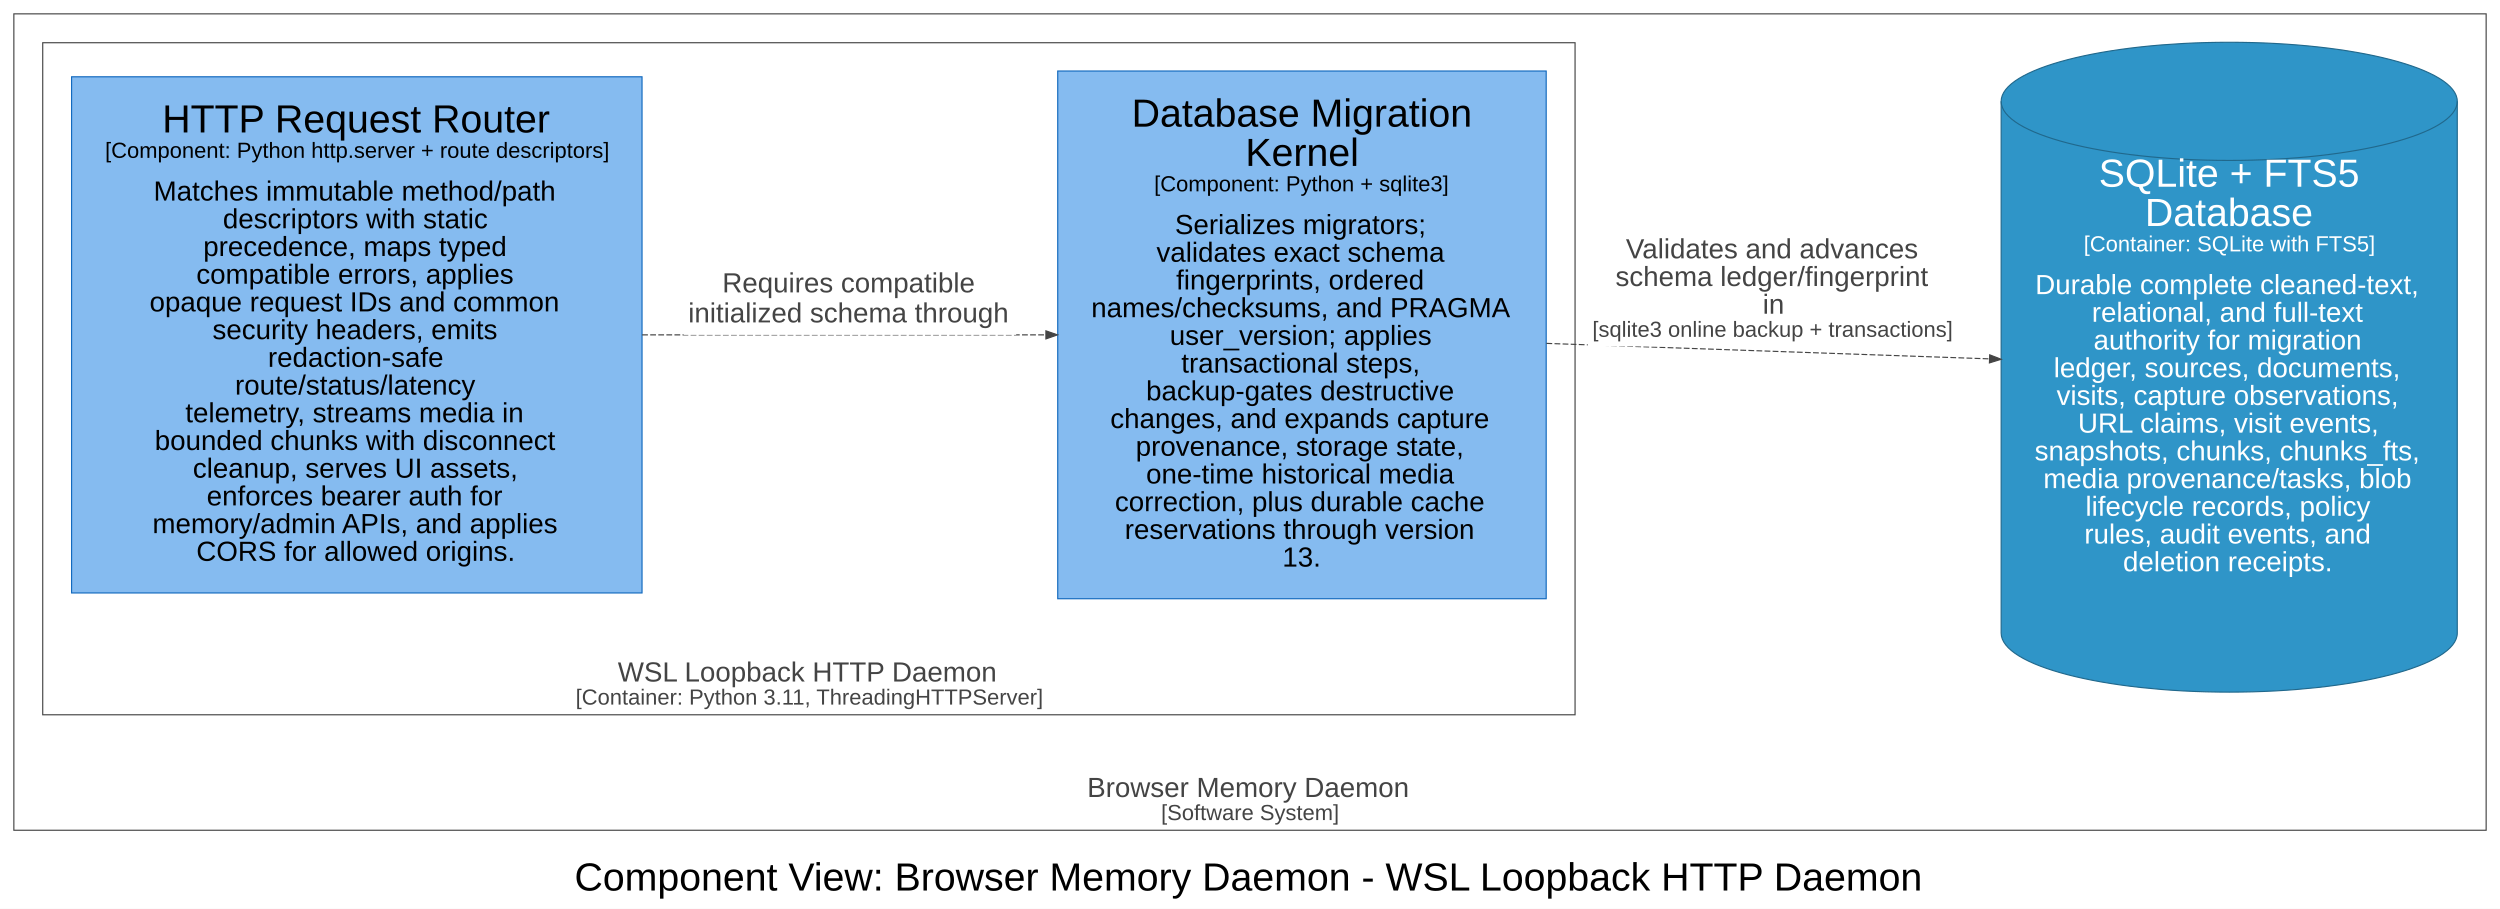
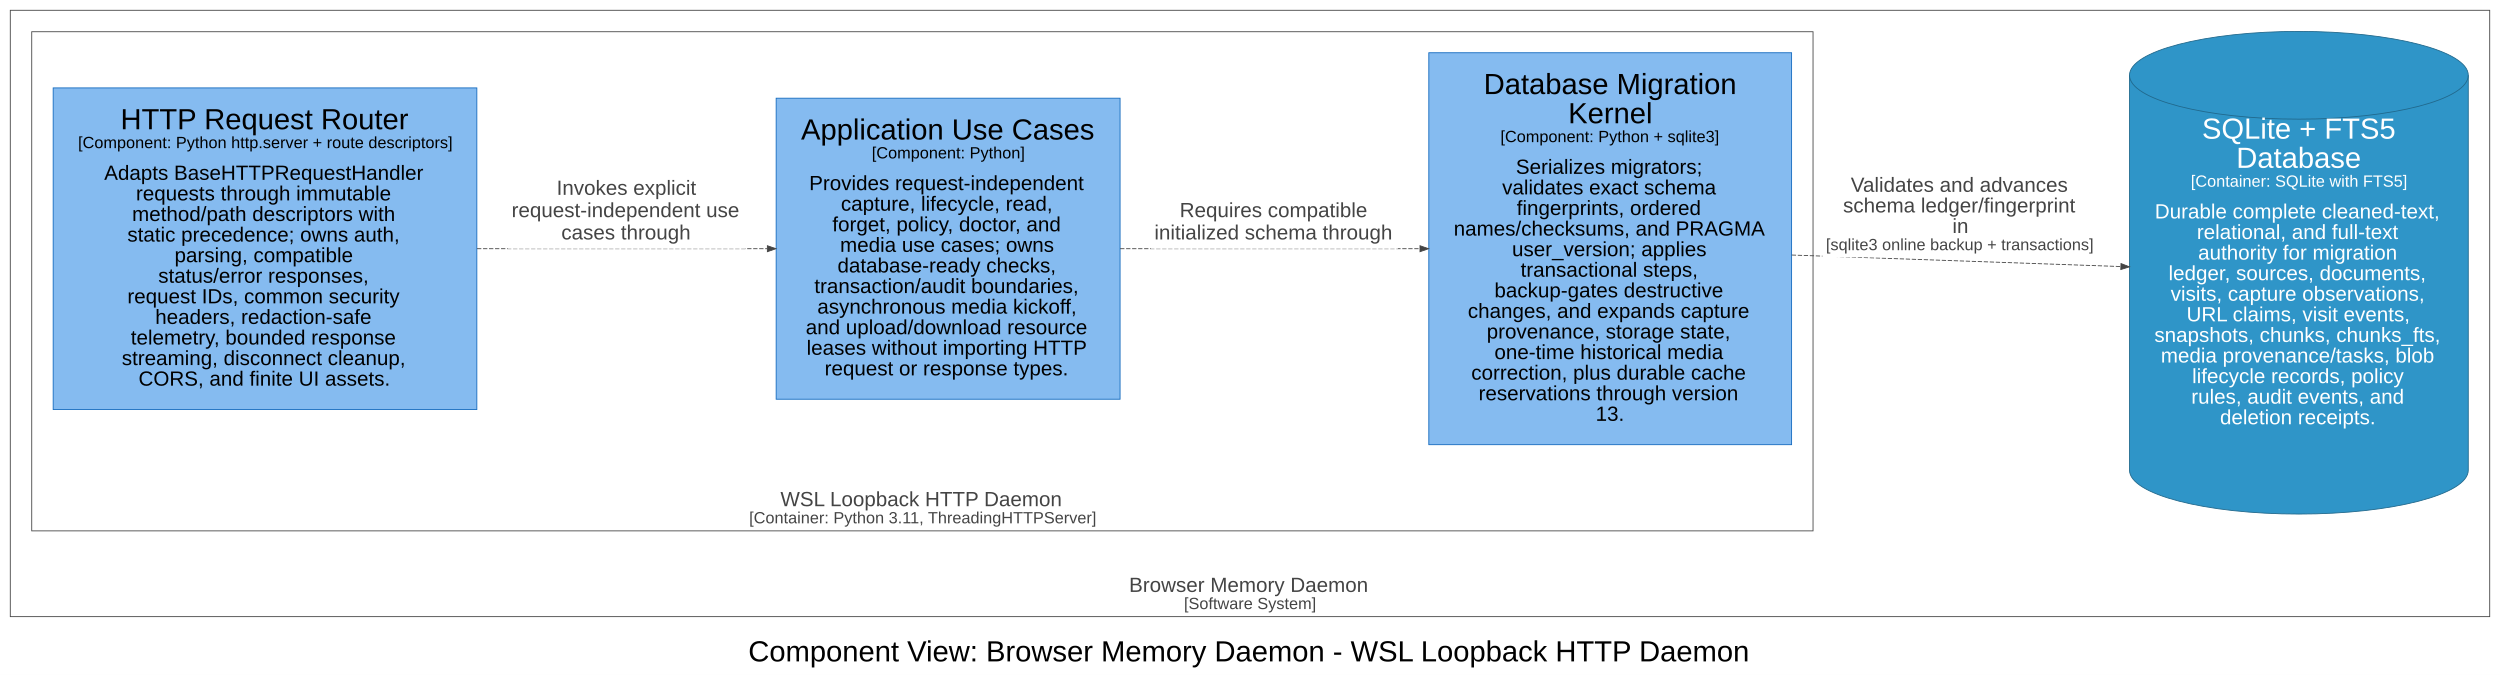
- <svg xmlns="http://www.w3.org/2000/svg" width="2165pt" height="787pt" viewBox="0.00 0.00 2165.00 787.00">
+ <svg xmlns="http://www.w3.org/2000/svg" width="2915pt" height="787pt" viewBox="0.00 0.00 2915.00 787.00">
  <g id="graph0" class="graph" transform="scale(1 1) rotate(0) translate(4 783)">
-     <polygon fill="white" stroke="transparent" points="-4,4 -4,-783 2161,-783 2161,4 -4,4" />
-     <text text-anchor="start" x="493.5" y="-11.8" font-family="Arial" font-size="34.00">Component View: Browser Memory Daemon - WSL Loopback HTTP Daemon</text>
+     <polygon fill="white" stroke="transparent" points="-4,4 -4,-783 2911,-783 2911,4 -4,4" />
+     <text text-anchor="start" x="868.5" y="-11.8" font-family="Arial" font-size="34.00">Component View: Browser Memory Daemon - WSL Loopback HTTP Daemon</text>
    <g id="clust1" class="cluster">
-       <polygon fill="none" stroke="#444444" points="8,-64 8,-771 2149,-771 2149,-64 8,-64" />
-       <text text-anchor="start" x="937.5" y="-92.8" font-family="Arial" font-size="24.00" fill="#444444">Browser Memory Daemon</text>
-       <text text-anchor="start" x="1001.5" y="-72.8" font-family="Arial" font-size="19.00" fill="#444444">[Software System]</text>
+       <polygon fill="none" stroke="#444444" points="8,-64 8,-771 2899,-771 2899,-64 8,-64" />
+       <text text-anchor="start" x="1312.5" y="-92.8" font-family="Arial" font-size="24.00" fill="#444444">Browser Memory Daemon</text>
+       <text text-anchor="start" x="1376.5" y="-72.8" font-family="Arial" font-size="19.00" fill="#444444">[Software System]</text>
    </g>
    <g id="clust2" class="cluster">
-       <polygon fill="none" stroke="#444444" points="33,-164 33,-746 1360,-746 1360,-164 33,-164" />
-       <text text-anchor="start" x="531" y="-192.8" font-family="Arial" font-size="24.00" fill="#444444">WSL Loopback HTTP Daemon</text>
-       <text text-anchor="start" x="494.5" y="-172.8" font-family="Arial" font-size="19.00" fill="#444444">[Container: Python 3.11, ThreadingHTTPServer]</text>
+       <polygon fill="none" stroke="#444444" points="33,-164 33,-746 2110,-746 2110,-164 33,-164" />
+       <text text-anchor="start" x="906" y="-192.8" font-family="Arial" font-size="24.00" fill="#444444">WSL Loopback HTTP Daemon</text>
+       <text text-anchor="start" x="869.5" y="-172.8" font-family="Arial" font-size="19.00" fill="#444444">[Container: Python 3.11, ThreadingHTTPServer]</text>
    </g>
    <g id="23" class="node">
-       <polygon fill="#85bbf0" stroke="#1168bd" points="552,-716.5 58,-716.5 58,-269.5 552,-269.5 552,-716.5" />
-       <text text-anchor="start" x="136.5" y="-668.3" font-family="Arial" font-size="34.00" fill="#000000">HTTP Request Router</text>
-       <text text-anchor="start" x="87" y="-646.3" font-family="Arial" font-size="19.00" fill="#000000">[Component: Python http.server + route descriptors]</text>
-       <text text-anchor="start" x="129" y="-609.3" font-family="Arial" font-size="24.00" fill="#000000">Matches immutable method/path</text>
-       <text text-anchor="start" x="189" y="-585.3" font-family="Arial" font-size="24.00" fill="#000000">descriptors with static</text>
-       <text text-anchor="start" x="172" y="-561.3" font-family="Arial" font-size="24.00" fill="#000000">precedence, maps typed</text>
-       <text text-anchor="start" x="166" y="-537.3" font-family="Arial" font-size="24.00" fill="#000000">compatible errors, applies</text>
-       <text text-anchor="start" x="125.5" y="-513.3" font-family="Arial" font-size="24.00" fill="#000000">opaque request IDs and common</text>
-       <text text-anchor="start" x="180" y="-489.3" font-family="Arial" font-size="24.00" fill="#000000">security headers, emits</text>
-       <text text-anchor="start" x="228" y="-465.3" font-family="Arial" font-size="24.00" fill="#000000">redaction-safe</text>
-       <text text-anchor="start" x="199.5" y="-441.3" font-family="Arial" font-size="24.00" fill="#000000">route/status/latency</text>
-       <text text-anchor="start" x="156.5" y="-417.3" font-family="Arial" font-size="24.00" fill="#000000">telemetry, streams media in</text>
-       <text text-anchor="start" x="130" y="-393.3" font-family="Arial" font-size="24.00" fill="#000000">bounded chunks with disconnect</text>
-       <text text-anchor="start" x="163" y="-369.3" font-family="Arial" font-size="24.00" fill="#000000">cleanup, serves UI assets,</text>
-       <text text-anchor="start" x="175" y="-345.3" font-family="Arial" font-size="24.00" fill="#000000">enforces bearer auth for</text>
-       <text text-anchor="start" x="128" y="-321.3" font-family="Arial" font-size="24.00" fill="#000000">memory/admin APIs, and applies</text>
-       <text text-anchor="start" x="166" y="-297.3" font-family="Arial" font-size="24.00" fill="#000000">CORS for allowed origins.</text>
+       <polygon fill="#85bbf0" stroke="#1168bd" points="552,-680.5 58,-680.5 58,-305.5 552,-305.5 552,-680.5" />
+       <text text-anchor="start" x="136.5" y="-632.3" font-family="Arial" font-size="34.00" fill="#000000">HTTP Request Router</text>
+       <text text-anchor="start" x="87" y="-610.3" font-family="Arial" font-size="19.00" fill="#000000">[Component: Python http.server + route descriptors]</text>
+       <text text-anchor="start" x="117.5" y="-573.3" font-family="Arial" font-size="24.00" fill="#000000">Adapts BaseHTTPRequestHandler</text>
+       <text text-anchor="start" x="154.5" y="-549.3" font-family="Arial" font-size="24.00" fill="#000000">requests through immutable</text>
+       <text text-anchor="start" x="150" y="-525.3" font-family="Arial" font-size="24.00" fill="#000000">method/path descriptors with</text>
+       <text text-anchor="start" x="144.5" y="-501.3" font-family="Arial" font-size="24.00" fill="#000000">static precedence; owns auth,</text>
+       <text text-anchor="start" x="199.5" y="-477.3" font-family="Arial" font-size="24.00" fill="#000000">parsing, compatible</text>
+       <text text-anchor="start" x="180.5" y="-453.3" font-family="Arial" font-size="24.00" fill="#000000">status/error responses,</text>
+       <text text-anchor="start" x="144.5" y="-429.3" font-family="Arial" font-size="24.00" fill="#000000">request IDs, common security</text>
+       <text text-anchor="start" x="177" y="-405.3" font-family="Arial" font-size="24.00" fill="#000000">headers, redaction-safe</text>
+       <text text-anchor="start" x="148.5" y="-381.3" font-family="Arial" font-size="24.00" fill="#000000">telemetry, bounded response</text>
+       <text text-anchor="start" x="138" y="-357.3" font-family="Arial" font-size="24.00" fill="#000000">streaming, disconnect cleanup,</text>
+       <text text-anchor="start" x="157.5" y="-333.3" font-family="Arial" font-size="24.00" fill="#000000">CORS, and finite UI assets.</text>
    </g>
    <g id="24" class="node">
-       <polygon fill="#85bbf0" stroke="#1168bd" points="1335,-721.5 912,-721.5 912,-264.5 1335,-264.5 1335,-721.5" />
-       <text text-anchor="start" x="976" y="-673.3" font-family="Arial" font-size="34.00" fill="#000000">Database Migration</text>
-       <text text-anchor="start" x="1074.5" y="-639.3" font-family="Arial" font-size="34.00" fill="#000000">Kernel</text>
-       <text text-anchor="start" x="995.5" y="-617.3" font-family="Arial" font-size="19.00" fill="#000000">[Component: Python + sqlite3]</text>
-       <text text-anchor="start" x="1013.5" y="-580.3" font-family="Arial" font-size="24.00" fill="#000000">Serializes migrators;</text>
-       <text text-anchor="start" x="997.5" y="-556.3" font-family="Arial" font-size="24.00" fill="#000000">validates exact schema</text>
-       <text text-anchor="start" x="1014.5" y="-532.3" font-family="Arial" font-size="24.00" fill="#000000">fingerprints, ordered</text>
-       <text text-anchor="start" x="941" y="-508.3" font-family="Arial" font-size="24.00" fill="#000000">names/checksums, and PRAGMA</text>
-       <text text-anchor="start" x="1009" y="-484.3" font-family="Arial" font-size="24.00" fill="#000000">user_version; applies</text>
-       <text text-anchor="start" x="1019" y="-460.3" font-family="Arial" font-size="24.00" fill="#000000">transactional steps,</text>
-       <text text-anchor="start" x="988.5" y="-436.3" font-family="Arial" font-size="24.00" fill="#000000">backup-gates destructive</text>
-       <text text-anchor="start" x="957.5" y="-412.3" font-family="Arial" font-size="24.00" fill="#000000">changes, and expands capture</text>
-       <text text-anchor="start" x="979.5" y="-388.3" font-family="Arial" font-size="24.00" fill="#000000">provenance, storage state,</text>
-       <text text-anchor="start" x="988.5" y="-364.3" font-family="Arial" font-size="24.00" fill="#000000">one-time historical media</text>
-       <text text-anchor="start" x="961.5" y="-340.3" font-family="Arial" font-size="24.00" fill="#000000">correction, plus durable cache</text>
-       <text text-anchor="start" x="970" y="-316.3" font-family="Arial" font-size="24.00" fill="#000000">reservations through version</text>
-       <text text-anchor="start" x="1106.5" y="-292.3" font-family="Arial" font-size="24.00" fill="#000000">13.</text>
+       <polygon fill="#85bbf0" stroke="#1168bd" points="1302,-668.5 901,-668.5 901,-317.5 1302,-317.5 1302,-668.5" />
+       <text text-anchor="start" x="930" y="-620.3" font-family="Arial" font-size="34.00" fill="#000000">Application Use Cases</text>
+       <text text-anchor="start" x="1012.5" y="-598.3" font-family="Arial" font-size="19.00" fill="#000000">[Component: Python]</text>
+       <text text-anchor="start" x="939.5" y="-561.3" font-family="Arial" font-size="24.00" fill="#000000">Provides request-independent</text>
+       <text text-anchor="start" x="976.5" y="-537.3" font-family="Arial" font-size="24.00" fill="#000000">capture, lifecycle, read,</text>
+       <text text-anchor="start" x="966.5" y="-513.3" font-family="Arial" font-size="24.00" fill="#000000">forget, policy, doctor, and</text>
+       <text text-anchor="start" x="975.5" y="-489.3" font-family="Arial" font-size="24.00" fill="#000000">media use cases; owns</text>
+       <text text-anchor="start" x="972.5" y="-465.3" font-family="Arial" font-size="24.00" fill="#000000">database-ready checks,</text>
+       <text text-anchor="start" x="945.5" y="-441.3" font-family="Arial" font-size="24.00" fill="#000000">transaction/audit boundaries,</text>
+       <text text-anchor="start" x="949" y="-417.3" font-family="Arial" font-size="24.00" fill="#000000">asynchronous media kickoff,</text>
+       <text text-anchor="start" x="935.5" y="-393.3" font-family="Arial" font-size="24.00" fill="#000000">and upload/download resource</text>
+       <text text-anchor="start" x="936.5" y="-369.3" font-family="Arial" font-size="24.00" fill="#000000">leases without importing HTTP</text>
+       <text text-anchor="start" x="957.5" y="-345.3" font-family="Arial" font-size="24.00" fill="#000000">request or response types.</text>
    </g>
    <g id="114" class="edge">
-       <path fill="none" stroke="#444444" stroke-dasharray="5,2" d="M552.08,-493C663.3,-493 793.69,-493 901.71,-493" />
-       <polygon fill="#444444" stroke="#444444" points="901.76,-496.5 911.76,-493 901.76,-489.5 901.76,-496.5" />
-       <polygon fill="white" stroke="transparent" points="588,-493 588,-553 876,-553 876,-493 588,-493" />
-       <text text-anchor="start" x="621.5" y="-529.8" font-family="Arial" font-size="24.00" fill="#444444">Requires compatible</text>
-       <text text-anchor="start" x="592" y="-503.8" font-family="Arial" font-size="24.00" fill="#444444">initialized schema through</text>
+       <path fill="none" stroke="#444444" stroke-dasharray="5,2" d="M552.22,-493C660.59,-493 786.59,-493 890.45,-493" />
+       <polygon fill="#444444" stroke="#444444" points="890.75,-496.5 900.75,-493 890.75,-489.5 890.75,-496.5" />
+       <polygon fill="white" stroke="transparent" points="588,-493 588,-579 865,-579 865,-493 588,-493" />
+       <text text-anchor="start" x="645" y="-555.8" font-family="Arial" font-size="24.00" fill="#444444">Invokes explicit</text>
+       <text text-anchor="start" x="592.5" y="-529.8" font-family="Arial" font-size="24.00" fill="#444444">request-independent use</text>
+       <text text-anchor="start" x="650.5" y="-503.8" font-family="Arial" font-size="24.00" fill="#444444">cases through</text>
    </g>
-     <g id="47" class="node">
-       <path fill="#2f95c8" stroke="#20688c" d="M2124,-695.22C2124,-723.44 2035.48,-746.38 1926.5,-746.38 1817.52,-746.38 1729,-723.44 1729,-695.22 1729,-695.22 1729,-234.78 1729,-234.78 1729,-206.56 1817.52,-183.62 1926.5,-183.62 2035.48,-183.62 2124,-206.56 2124,-234.78 2124,-234.78 2124,-695.22 2124,-695.22" />
-       <path fill="none" stroke="#20688c" d="M2124,-695.22C2124,-666.99 2035.48,-644.06 1926.5,-644.06 1817.52,-644.06 1729,-666.99 1729,-695.22" />
-       <text text-anchor="start" x="1813.5" y="-621.3" font-family="Arial" font-size="34.00" fill="#ffffff">SQLite + FTS5</text>
-       <text text-anchor="start" x="1853.5" y="-587.3" font-family="Arial" font-size="34.00" fill="#ffffff">Database</text>
-       <text text-anchor="start" x="1800.5" y="-565.3" font-family="Arial" font-size="19.00" fill="#ffffff">[Container: SQLite with FTS5]</text>
-       <text text-anchor="start" x="1758.5" y="-528.3" font-family="Arial" font-size="24.00" fill="#ffffff">Durable complete cleaned-text,</text>
-       <text text-anchor="start" x="1807.5" y="-504.3" font-family="Arial" font-size="24.00" fill="#ffffff">relational, and full-text</text>
-       <text text-anchor="start" x="1809" y="-480.3" font-family="Arial" font-size="24.00" fill="#ffffff">authority for migration</text>
-       <text text-anchor="start" x="1774.5" y="-456.3" font-family="Arial" font-size="24.00" fill="#ffffff">ledger, sources, documents,</text>
-       <text text-anchor="start" x="1777" y="-432.3" font-family="Arial" font-size="24.00" fill="#ffffff">visits, capture observations,</text>
-       <text text-anchor="start" x="1795.5" y="-408.3" font-family="Arial" font-size="24.00" fill="#ffffff">URL claims, visit events,</text>
-       <text text-anchor="start" x="1758" y="-384.3" font-family="Arial" font-size="24.00" fill="#ffffff">snapshots, chunks, chunks_fts,</text>
-       <text text-anchor="start" x="1765.5" y="-360.3" font-family="Arial" font-size="24.00" fill="#ffffff">media provenance/tasks, blob</text>
-       <text text-anchor="start" x="1802" y="-336.3" font-family="Arial" font-size="24.00" fill="#ffffff">lifecycle records, policy</text>
-       <text text-anchor="start" x="1801" y="-312.3" font-family="Arial" font-size="24.00" fill="#ffffff">rules, audit events, and</text>
-       <text text-anchor="start" x="1834.5" y="-288.3" font-family="Arial" font-size="24.00" fill="#ffffff">deletion receipts.</text>
+     <g id="25" class="node">
+       <polygon fill="#85bbf0" stroke="#1168bd" points="2085,-721.5 1662,-721.5 1662,-264.5 2085,-264.5 2085,-721.5" />
+       <text text-anchor="start" x="1726" y="-673.3" font-family="Arial" font-size="34.00" fill="#000000">Database Migration</text>
+       <text text-anchor="start" x="1824.5" y="-639.3" font-family="Arial" font-size="34.00" fill="#000000">Kernel</text>
+       <text text-anchor="start" x="1745.5" y="-617.3" font-family="Arial" font-size="19.00" fill="#000000">[Component: Python + sqlite3]</text>
+       <text text-anchor="start" x="1763.5" y="-580.3" font-family="Arial" font-size="24.00" fill="#000000">Serializes migrators;</text>
+       <text text-anchor="start" x="1747.5" y="-556.3" font-family="Arial" font-size="24.00" fill="#000000">validates exact schema</text>
+       <text text-anchor="start" x="1764.5" y="-532.3" font-family="Arial" font-size="24.00" fill="#000000">fingerprints, ordered</text>
+       <text text-anchor="start" x="1691" y="-508.3" font-family="Arial" font-size="24.00" fill="#000000">names/checksums, and PRAGMA</text>
+       <text text-anchor="start" x="1759" y="-484.3" font-family="Arial" font-size="24.00" fill="#000000">user_version; applies</text>
+       <text text-anchor="start" x="1769" y="-460.3" font-family="Arial" font-size="24.00" fill="#000000">transactional steps,</text>
+       <text text-anchor="start" x="1738.5" y="-436.3" font-family="Arial" font-size="24.00" fill="#000000">backup-gates destructive</text>
+       <text text-anchor="start" x="1707.5" y="-412.3" font-family="Arial" font-size="24.00" fill="#000000">changes, and expands capture</text>
+       <text text-anchor="start" x="1729.5" y="-388.3" font-family="Arial" font-size="24.00" fill="#000000">provenance, storage state,</text>
+       <text text-anchor="start" x="1738.5" y="-364.3" font-family="Arial" font-size="24.00" fill="#000000">one-time historical media</text>
+       <text text-anchor="start" x="1711.5" y="-340.3" font-family="Arial" font-size="24.00" fill="#000000">correction, plus durable cache</text>
+       <text text-anchor="start" x="1720" y="-316.3" font-family="Arial" font-size="24.00" fill="#000000">reservations through version</text>
+       <text text-anchor="start" x="1856.5" y="-292.3" font-family="Arial" font-size="24.00" fill="#000000">13.</text>
    </g>
-     <g id="163" class="edge">
-       <path fill="none" stroke="#444444" stroke-dasharray="5,2" d="M1335.22,-485.63C1453.67,-481.49 1600.93,-476.35 1718.73,-472.23" />
-       <polygon fill="#444444" stroke="#444444" points="1719.09,-475.72 1728.96,-471.87 1718.84,-468.72 1719.09,-475.72" />
-       <polygon fill="white" stroke="transparent" points="1371,-483 1371,-582 1693,-582 1693,-483 1371,-483" />
-       <text text-anchor="start" x="1404" y="-559.3" font-family="Arial" font-size="24.00" fill="#444444">Validates and advances</text>
-       <text text-anchor="start" x="1395" y="-535.3" font-family="Arial" font-size="24.00" fill="#444444">schema ledger/fingerprint</text>
-       <text text-anchor="start" x="1522.5" y="-511.3" font-family="Arial" font-size="24.00" fill="#444444">in</text>
-       <text text-anchor="start" x="1375" y="-491.3" font-family="Arial" font-size="19.00" fill="#444444">[sqlite3 online backup + transactions]</text>
+     <g id="117" class="edge">
+       <path fill="none" stroke="#444444" stroke-dasharray="5,2" d="M1302.05,-493C1409.1,-493 1541.29,-493 1651.46,-493" />
+       <polygon fill="#444444" stroke="#444444" points="1651.71,-496.5 1661.71,-493 1651.71,-489.5 1651.71,-496.5" />
+       <polygon fill="white" stroke="transparent" points="1338,-493 1338,-553 1626,-553 1626,-493 1338,-493" />
+       <text text-anchor="start" x="1371.5" y="-529.8" font-family="Arial" font-size="24.00" fill="#444444">Requires compatible</text>
+       <text text-anchor="start" x="1342" y="-503.8" font-family="Arial" font-size="24.00" fill="#444444">initialized schema through</text>
+     </g>
+     <g id="48" class="node">
+       <path fill="#2f95c8" stroke="#20688c" d="M2874,-695.22C2874,-723.44 2785.48,-746.38 2676.5,-746.38 2567.52,-746.38 2479,-723.44 2479,-695.22 2479,-695.22 2479,-234.78 2479,-234.78 2479,-206.56 2567.52,-183.62 2676.5,-183.62 2785.48,-183.62 2874,-206.56 2874,-234.78 2874,-234.78 2874,-695.22 2874,-695.22" />
+       <path fill="none" stroke="#20688c" d="M2874,-695.22C2874,-666.99 2785.48,-644.06 2676.5,-644.06 2567.52,-644.06 2479,-666.99 2479,-695.22" />
+       <text text-anchor="start" x="2563.5" y="-621.3" font-family="Arial" font-size="34.00" fill="#ffffff">SQLite + FTS5</text>
+       <text text-anchor="start" x="2603.5" y="-587.3" font-family="Arial" font-size="34.00" fill="#ffffff">Database</text>
+       <text text-anchor="start" x="2550.5" y="-565.3" font-family="Arial" font-size="19.00" fill="#ffffff">[Container: SQLite with FTS5]</text>
+       <text text-anchor="start" x="2508.5" y="-528.3" font-family="Arial" font-size="24.00" fill="#ffffff">Durable complete cleaned-text,</text>
+       <text text-anchor="start" x="2557.5" y="-504.3" font-family="Arial" font-size="24.00" fill="#ffffff">relational, and full-text</text>
+       <text text-anchor="start" x="2559" y="-480.3" font-family="Arial" font-size="24.00" fill="#ffffff">authority for migration</text>
+       <text text-anchor="start" x="2524.5" y="-456.3" font-family="Arial" font-size="24.00" fill="#ffffff">ledger, sources, documents,</text>
+       <text text-anchor="start" x="2527" y="-432.3" font-family="Arial" font-size="24.00" fill="#ffffff">visits, capture observations,</text>
+       <text text-anchor="start" x="2545.5" y="-408.3" font-family="Arial" font-size="24.00" fill="#ffffff">URL claims, visit events,</text>
+       <text text-anchor="start" x="2508" y="-384.3" font-family="Arial" font-size="24.00" fill="#ffffff">snapshots, chunks, chunks_fts,</text>
+       <text text-anchor="start" x="2515.5" y="-360.3" font-family="Arial" font-size="24.00" fill="#ffffff">media provenance/tasks, blob</text>
+       <text text-anchor="start" x="2552" y="-336.3" font-family="Arial" font-size="24.00" fill="#ffffff">lifecycle records, policy</text>
+       <text text-anchor="start" x="2551" y="-312.3" font-family="Arial" font-size="24.00" fill="#ffffff">rules, audit events, and</text>
+       <text text-anchor="start" x="2584.5" y="-288.3" font-family="Arial" font-size="24.00" fill="#ffffff">deletion receipts.</text>
+     </g>
+     <g id="166" class="edge">
+       <path fill="none" stroke="#444444" stroke-dasharray="5,2" d="M2085.22,-485.63C2203.67,-481.49 2350.93,-476.35 2468.73,-472.23" />
+       <polygon fill="#444444" stroke="#444444" points="2469.09,-475.72 2478.96,-471.87 2468.84,-468.72 2469.09,-475.72" />
+       <polygon fill="white" stroke="transparent" points="2121,-483 2121,-582 2443,-582 2443,-483 2121,-483" />
+       <text text-anchor="start" x="2154" y="-559.3" font-family="Arial" font-size="24.00" fill="#444444">Validates and advances</text>
+       <text text-anchor="start" x="2145" y="-535.3" font-family="Arial" font-size="24.00" fill="#444444">schema ledger/fingerprint</text>
+       <text text-anchor="start" x="2272.5" y="-511.3" font-family="Arial" font-size="24.00" fill="#444444">in</text>
+       <text text-anchor="start" x="2125" y="-491.3" font-family="Arial" font-size="19.00" fill="#444444">[sqlite3 online backup + transactions]</text>
    </g>
  </g>
</svg>
